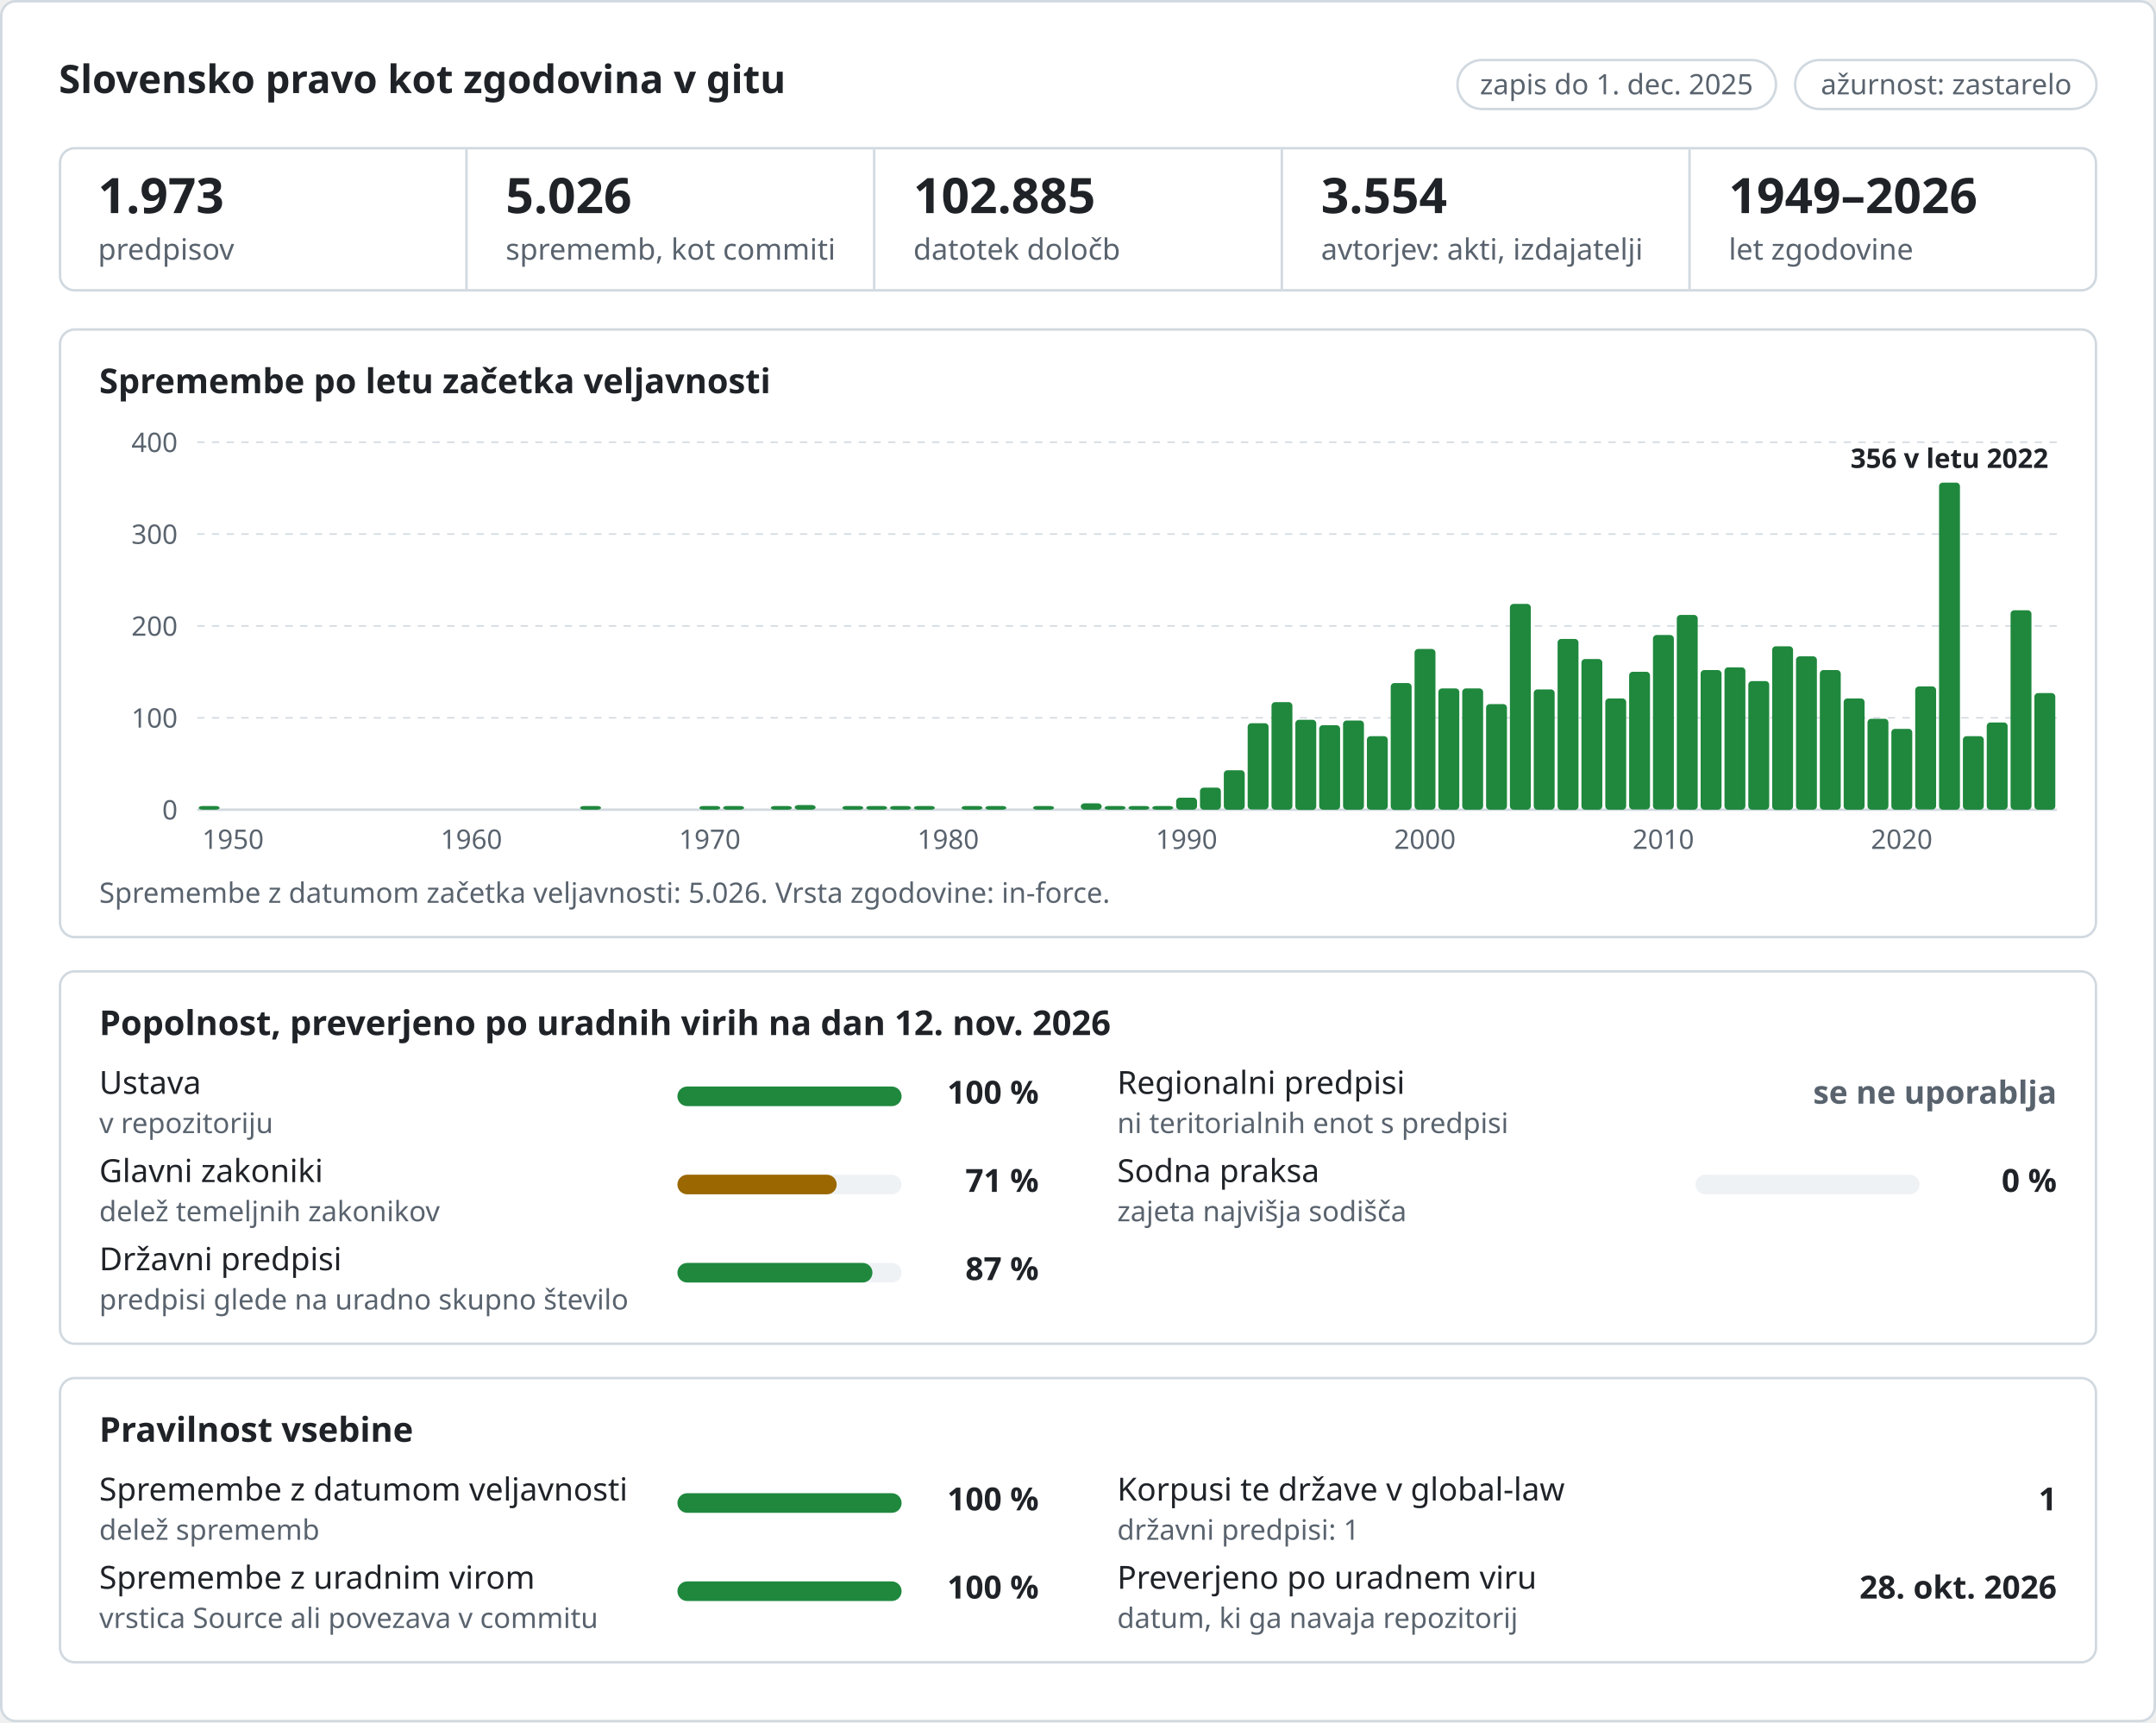
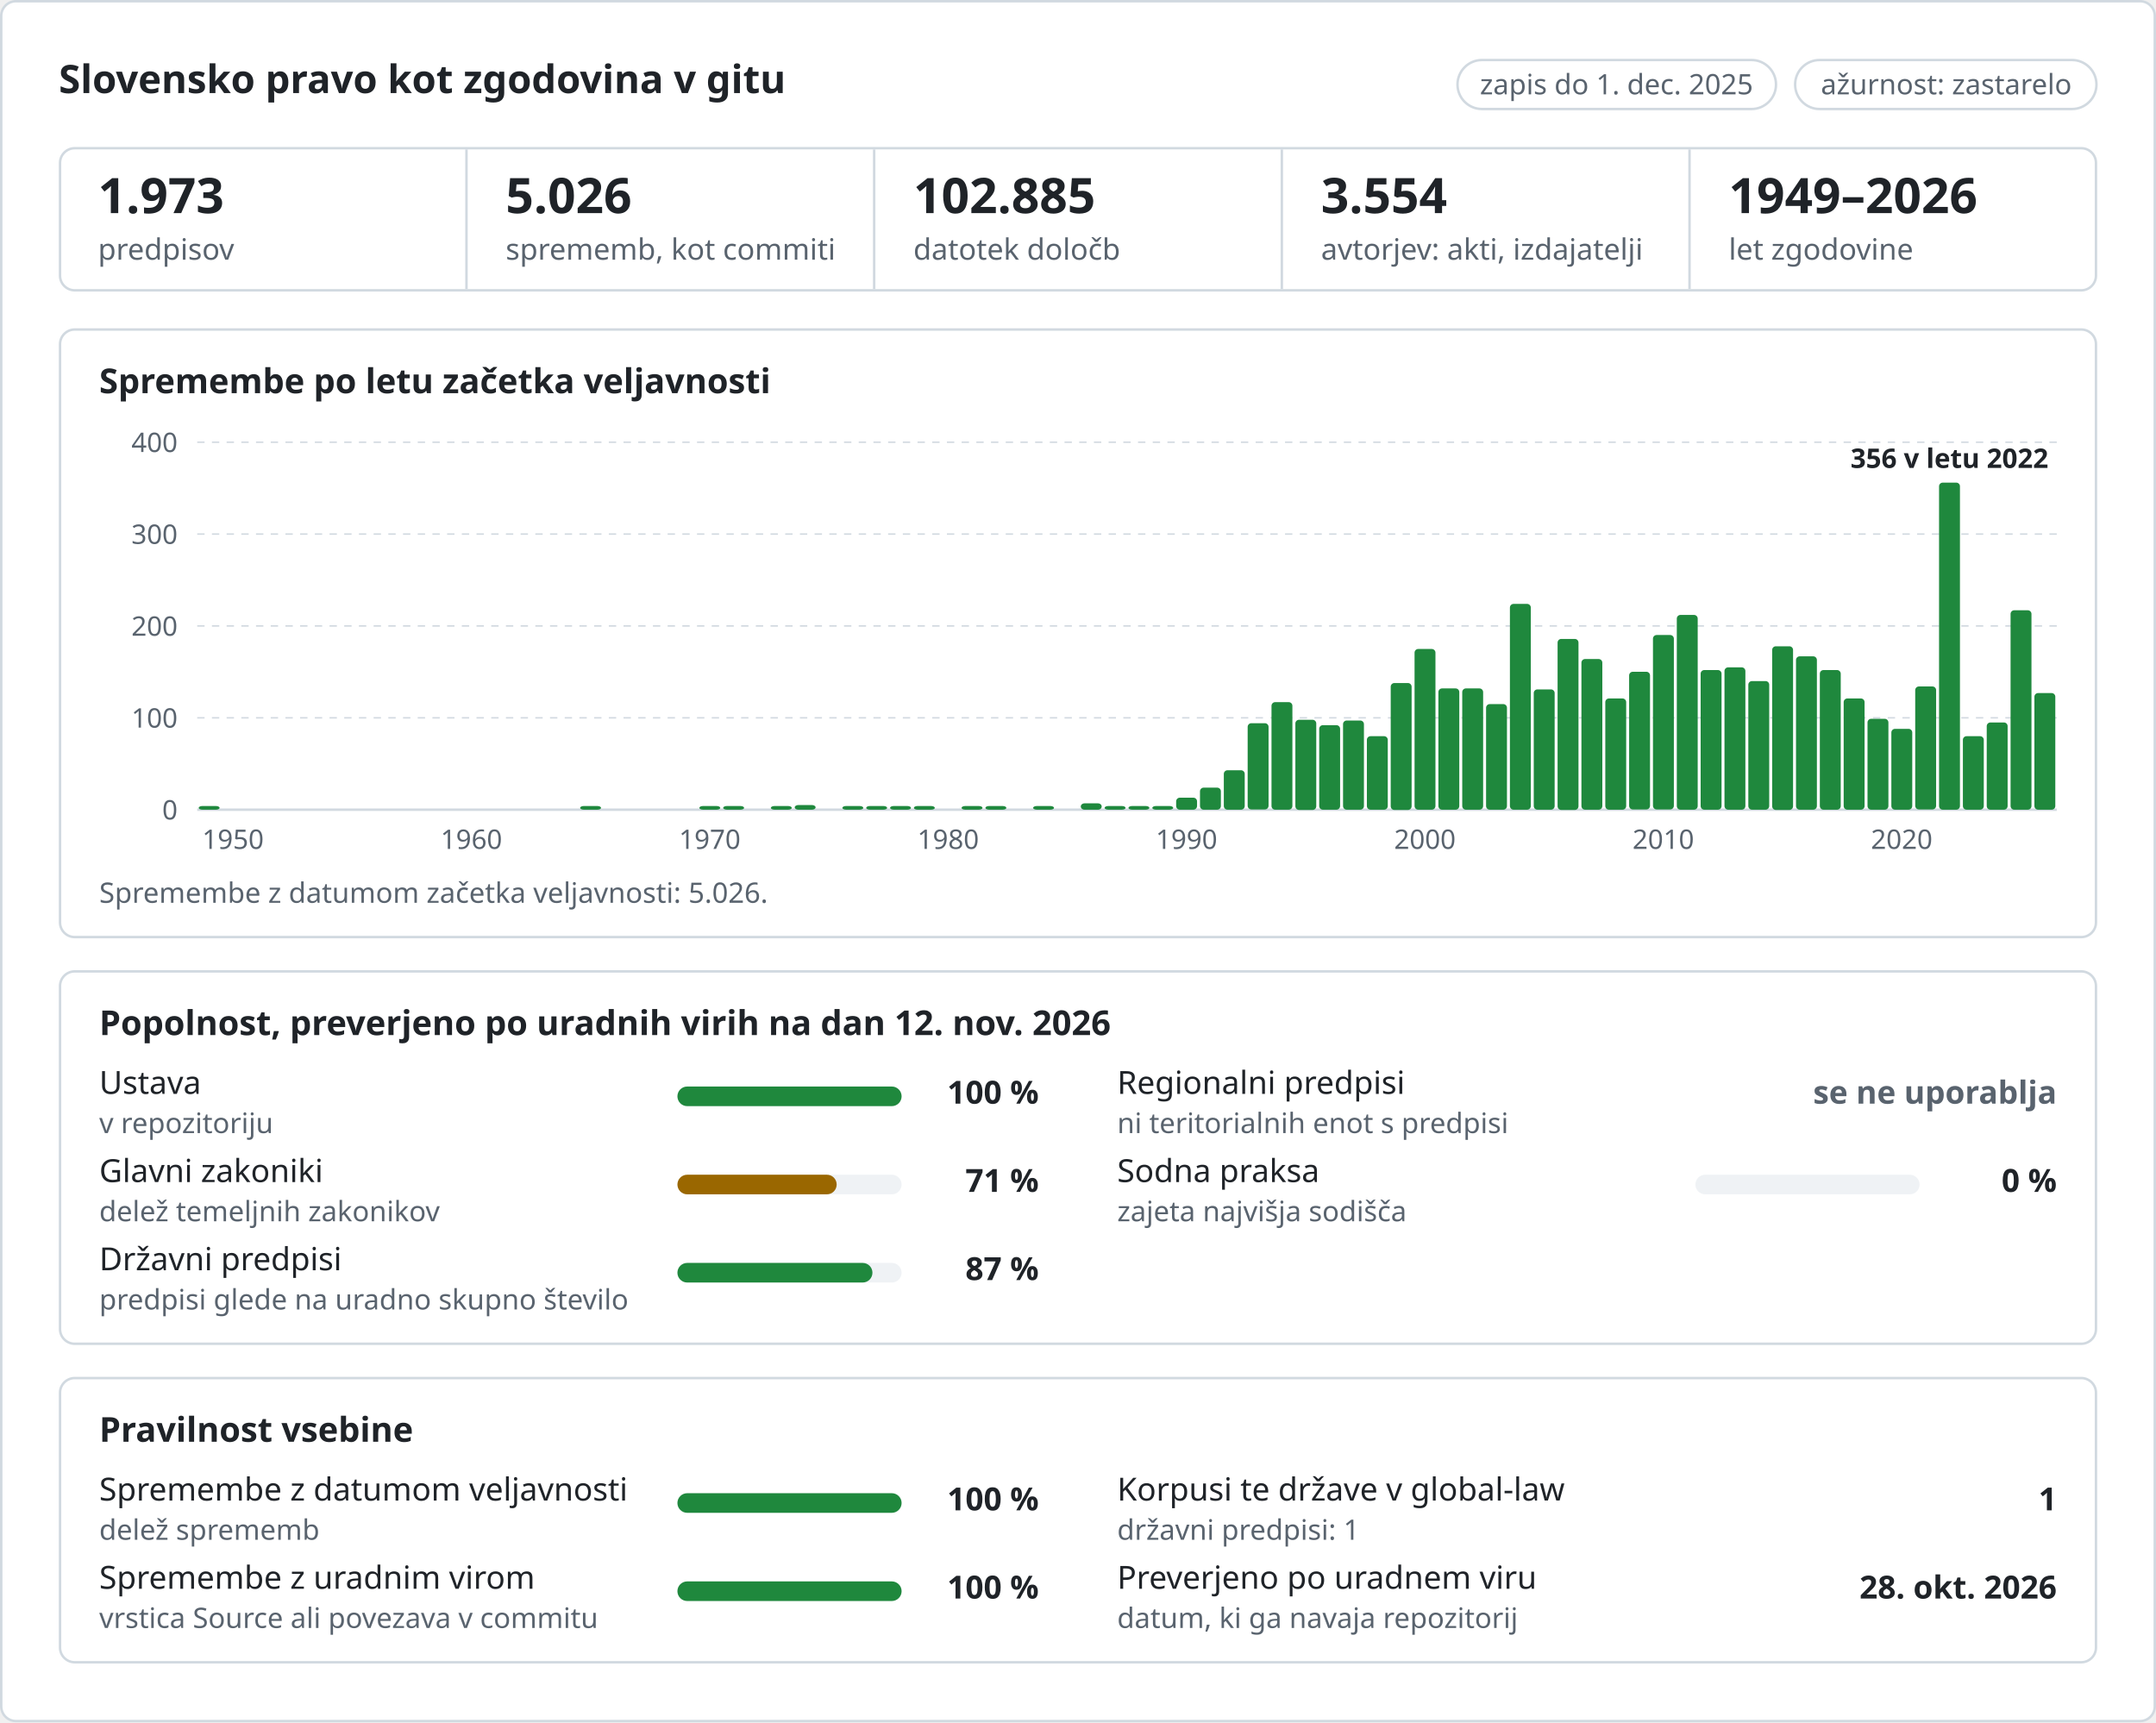
<svg xmlns="http://www.w3.org/2000/svg" width="880" height="703" viewBox="0 0 880 703" font-family="-apple-system,BlinkMacSystemFont,Segoe UI,Noto Sans,Helvetica,Arial,sans-serif">
  <rect x="0.5" y="0.5" width="879" height="702" rx="6" fill="#ffffff" stroke="#d1d9e0" />
  <text x="24" y="38" font-size="16" font-weight="600" fill="#1f2328">Slovensko pravo kot zgodovina v gitu</text>
  <rect x="594.9" y="24.5" width="130" height="20" rx="10" fill="none" stroke="#d1d9e0" />
  <text x="659.8" y="38.5" font-size="11.5" font-weight="500" text-anchor="middle" fill="#59636e">zapis do 1. dec. 2025</text>
  <rect x="732.7" y="24.5" width="123" height="20" rx="10" fill="none" stroke="#d1d9e0" />
  <text x="794.4" y="38.5" font-size="11.5" font-weight="500" text-anchor="middle" fill="#59636e">ažurnost: zastarelo</text>
  <rect x="24.5" y="60.5" width="831" height="58" rx="6" fill="#ffffff" stroke="#d1d9e0" />
  <text x="40.0" y="87" font-size="20" font-weight="600" fill="#1f2328">1.973</text>
  <text x="40.0" y="106" font-size="12" fill="#59636e">predpisov</text>
  <line x1="190.4" y1="61" x2="190.4" y2="118" stroke="#d1d9e0" />
  <text x="206.4" y="87" font-size="20" font-weight="600" fill="#1f2328">5.026</text>
  <text x="206.4" y="106" font-size="12" fill="#59636e">sprememb, kot commiti</text>
  <line x1="356.8" y1="61" x2="356.8" y2="118" stroke="#d1d9e0" />
  <text x="372.8" y="87" font-size="20" font-weight="600" fill="#1f2328">102.885</text>
  <text x="372.8" y="106" font-size="12" fill="#59636e">datotek določb</text>
  <line x1="523.2" y1="61" x2="523.2" y2="118" stroke="#d1d9e0" />
  <text x="539.2" y="87" font-size="20" font-weight="600" fill="#1f2328">3.554</text>
  <text x="539.2" y="106" font-size="12" fill="#59636e" textLength="142" lengthAdjust="spacingAndGlyphs">avtorjev: akti, izdajatelji</text>
  <line x1="689.6" y1="61" x2="689.6" y2="118" stroke="#d1d9e0" />
  <text x="705.6" y="87" font-size="20" font-weight="600" fill="#1f2328">1949–2026</text>
  <text x="705.6" y="106" font-size="12" fill="#59636e">let zgodovine</text>
  <rect x="24.5" y="134.5" width="831" height="248" rx="6" fill="#ffffff" stroke="#d1d9e0" />
  <text x="40.5" y="160.5" font-size="14" font-weight="600" fill="#1f2328">Spremembe po letu začetka veljavnosti</text>
  <line x1="80.5" y1="330.5" x2="839.5" y2="330.5" stroke="#d1d9e0" stroke-width="1" />
  <text x="72.5" y="334.5" font-size="11" text-anchor="end" fill="#59636e">0</text>
  <line x1="80.5" y1="293.0" x2="839.5" y2="293.0" stroke="#d1d9e0" stroke-width="0.6" stroke-dasharray="3 3" />
  <text x="72.5" y="297.0" font-size="11" text-anchor="end" fill="#59636e">100</text>
  <line x1="80.5" y1="255.5" x2="839.5" y2="255.5" stroke="#d1d9e0" stroke-width="0.6" stroke-dasharray="3 3" />
  <text x="72.5" y="259.5" font-size="11" text-anchor="end" fill="#59636e">200</text>
  <line x1="80.5" y1="218.0" x2="839.5" y2="218.0" stroke="#d1d9e0" stroke-width="0.6" stroke-dasharray="3 3" />
  <text x="72.5" y="222.0" font-size="11" text-anchor="end" fill="#59636e">300</text>
  <line x1="80.5" y1="180.5" x2="839.5" y2="180.5" stroke="#d1d9e0" stroke-width="0.6" stroke-dasharray="3 3" />
  <text x="72.5" y="184.5" font-size="11" text-anchor="end" fill="#59636e">400</text>
  <rect x="81.10" y="329.0" width="8.53" height="1.5" rx="1.5" fill="#1f883d" />
  <text x="95.1" y="346.5" font-size="11" text-anchor="middle" fill="#59636e">1950</text>
  <text x="192.4" y="346.5" font-size="11" text-anchor="middle" fill="#59636e">1960</text>
  <rect x="236.79" y="329.0" width="8.53" height="1.5" rx="1.5" fill="#1f883d" />
  <rect x="285.45" y="329.0" width="8.53" height="1.5" rx="1.5" fill="#1f883d" />
  <text x="289.7" y="346.5" font-size="11" text-anchor="middle" fill="#59636e">1970</text>
  <rect x="295.18" y="329.0" width="8.53" height="1.5" rx="1.5" fill="#1f883d" />
  <rect x="314.64" y="329.0" width="8.53" height="1.5" rx="1.5" fill="#1f883d" />
  <rect x="324.37" y="328.6" width="8.53" height="1.9" rx="1.5" fill="#1f883d" />
  <rect x="343.83" y="329.0" width="8.53" height="1.5" rx="1.5" fill="#1f883d" />
  <rect x="353.56" y="329.0" width="8.53" height="1.5" rx="1.5" fill="#1f883d" />
  <rect x="363.29" y="329.0" width="8.53" height="1.5" rx="1.5" fill="#1f883d" />
  <rect x="373.02" y="329.0" width="8.53" height="1.5" rx="1.5" fill="#1f883d" />
  <text x="387.0" y="346.5" font-size="11" text-anchor="middle" fill="#59636e">1980</text>
  <rect x="392.48" y="329.0" width="8.53" height="1.5" rx="1.5" fill="#1f883d" />
  <rect x="402.22" y="329.0" width="8.53" height="1.5" rx="1.5" fill="#1f883d" />
  <rect x="421.68" y="329.0" width="8.53" height="1.5" rx="1.5" fill="#1f883d" />
  <rect x="441.14" y="327.9" width="8.53" height="2.6" rx="1.5" fill="#1f883d" />
  <rect x="450.87" y="329.0" width="8.53" height="1.5" rx="1.5" fill="#1f883d" />
  <rect x="460.60" y="329.0" width="8.53" height="1.5" rx="1.5" fill="#1f883d" />
  <rect x="470.33" y="329.0" width="8.53" height="1.5" rx="1.5" fill="#1f883d" />
  <rect x="480.06" y="325.6" width="8.53" height="4.9" rx="1.5" fill="#1f883d" />
  <text x="484.3" y="346.5" font-size="11" text-anchor="middle" fill="#59636e">1990</text>
  <rect x="489.79" y="321.5" width="8.53" height="9.0" rx="1.5" fill="#1f883d" />
  <rect x="499.52" y="314.4" width="8.53" height="16.1" rx="1.5" fill="#1f883d" />
  <rect x="509.25" y="295.2" width="8.53" height="35.2" rx="1.5" fill="#1f883d" />
  <rect x="518.98" y="286.6" width="8.53" height="43.9" rx="1.5" fill="#1f883d" />
  <rect x="528.72" y="293.8" width="8.53" height="36.8" rx="1.5" fill="#1f883d" />
  <rect x="538.45" y="296.0" width="8.53" height="34.5" rx="1.5" fill="#1f883d" />
  <rect x="548.18" y="294.1" width="8.53" height="36.4" rx="1.5" fill="#1f883d" />
  <rect x="557.91" y="300.5" width="8.53" height="30.0" rx="1.5" fill="#1f883d" />
  <rect x="567.64" y="278.8" width="8.53" height="51.8" rx="1.5" fill="#1f883d" />
  <rect x="577.37" y="264.9" width="8.53" height="65.6" rx="1.5" fill="#1f883d" />
  <text x="581.6" y="346.5" font-size="11" text-anchor="middle" fill="#59636e">2000</text>
  <rect x="587.10" y="281.0" width="8.53" height="49.5" rx="1.5" fill="#1f883d" />
  <rect x="596.83" y="281.0" width="8.53" height="49.5" rx="1.5" fill="#1f883d" />
  <rect x="606.56" y="287.4" width="8.53" height="43.1" rx="1.5" fill="#1f883d" />
  <rect x="616.29" y="246.5" width="8.53" height="84.0" rx="1.5" fill="#1f883d" />
  <rect x="626.02" y="281.4" width="8.53" height="49.1" rx="1.5" fill="#1f883d" />
  <rect x="635.75" y="260.8" width="8.53" height="69.8" rx="1.5" fill="#1f883d" />
  <rect x="645.48" y="269.0" width="8.53" height="61.5" rx="1.5" fill="#1f883d" />
  <rect x="655.22" y="285.1" width="8.53" height="45.4" rx="1.5" fill="#1f883d" />
  <rect x="664.95" y="274.2" width="8.53" height="56.2" rx="1.5" fill="#1f883d" />
  <rect x="674.68" y="259.2" width="8.53" height="71.2" rx="1.5" fill="#1f883d" />
  <text x="678.9" y="346.5" font-size="11" text-anchor="middle" fill="#59636e">2010</text>
  <rect x="684.41" y="251.0" width="8.53" height="79.5" rx="1.5" fill="#1f883d" />
  <rect x="694.14" y="273.5" width="8.53" height="57.0" rx="1.5" fill="#1f883d" />
  <rect x="703.87" y="272.4" width="8.53" height="58.1" rx="1.5" fill="#1f883d" />
  <rect x="713.60" y="278.0" width="8.53" height="52.5" rx="1.5" fill="#1f883d" />
  <rect x="723.33" y="263.8" width="8.53" height="66.8" rx="1.5" fill="#1f883d" />
  <rect x="733.06" y="267.9" width="8.53" height="62.6" rx="1.5" fill="#1f883d" />
  <rect x="742.79" y="273.5" width="8.53" height="57.0" rx="1.5" fill="#1f883d" />
  <rect x="752.52" y="285.1" width="8.53" height="45.4" rx="1.5" fill="#1f883d" />
  <rect x="762.25" y="293.4" width="8.53" height="37.1" rx="1.5" fill="#1f883d" />
  <rect x="771.98" y="297.5" width="8.53" height="33.0" rx="1.5" fill="#1f883d" />
  <text x="776.2" y="346.5" font-size="11" text-anchor="middle" fill="#59636e">2020</text>
  <rect x="781.72" y="280.2" width="8.53" height="50.2" rx="1.5" fill="#1f883d" />
  <rect x="791.45" y="197.0" width="8.53" height="133.5" rx="1.5" fill="#1f883d" />
  <text x="795.7" y="191.0" font-size="11" font-weight="600" text-anchor="middle" fill="#1f2328">356 v letu 2022</text>
  <rect x="801.18" y="300.5" width="8.53" height="30.0" rx="1.5" fill="#1f883d" />
  <rect x="810.91" y="294.9" width="8.53" height="35.6" rx="1.5" fill="#1f883d" />
  <rect x="820.64" y="249.1" width="8.53" height="81.4" rx="1.5" fill="#1f883d" />
  <rect x="830.37" y="282.9" width="8.53" height="47.6" rx="1.5" fill="#1f883d" />
-   <text x="40.5" y="368.5" font-size="11.5" fill="#59636e">Spremembe z datumom začetka veljavnosti: 5.026. Vrsta zgodovine: in-force.</text>
+   <text x="40.5" y="368.5" font-size="11.5" fill="#59636e">Spremembe z datumom začetka veljavnosti: 5.026.</text>
  <rect x="24.5" y="396.5" width="831" height="152" rx="6" fill="#ffffff" stroke="#d1d9e0" />
  <text x="40.5" y="422.5" font-size="14" font-weight="600" fill="#1f2328">Popolnost, preverjeno po uradnih virih na dan 12. nov. 2026</text>
  <text x="40.5" y="446.5" font-size="13" fill="#1f2328">Ustava</text>
  <text x="40.5" y="462.5" font-size="11.5" fill="#59636e">v repozitoriju</text>
  <g>
    <rect x="276.5" y="443.5" width="91.5" height="8" rx="4" fill="#eff2f5" />
    <rect x="276.5" y="443.5" width="91.5" height="8" rx="4" fill="#1f883d" />
  </g>
  <text x="424.0" y="450.5" font-size="13" font-weight="600" text-anchor="end" fill="#1f2328">100 %</text>
  <text x="40.5" y="482.5" font-size="13" fill="#1f2328">Glavni zakoniki</text>
  <text x="40.5" y="498.5" font-size="11.5" fill="#59636e">delež temeljnih zakonikov</text>
  <g>
    <rect x="276.5" y="479.5" width="91.5" height="8" rx="4" fill="#eff2f5" />
    <rect x="276.5" y="479.5" width="65.0" height="8" rx="4" fill="#9a6700" />
  </g>
  <text x="424.0" y="486.5" font-size="13" font-weight="600" text-anchor="end" fill="#1f2328">71 %</text>
  <text x="40.5" y="518.5" font-size="13" fill="#1f2328">Državni predpisi</text>
  <text x="40.5" y="534.5" font-size="11.5" fill="#59636e">predpisi glede na uradno skupno število</text>
  <g>
    <rect x="276.5" y="515.5" width="91.5" height="8" rx="4" fill="#eff2f5" />
    <rect x="276.5" y="515.5" width="79.6" height="8" rx="4" fill="#1f883d" />
  </g>
  <text x="424.0" y="522.5" font-size="13" font-weight="600" text-anchor="end" fill="#1f2328">87 %</text>
  <text x="456.0" y="446.5" font-size="13" fill="#1f2328">Regionalni predpisi</text>
  <text x="456.0" y="462.5" font-size="11.5" fill="#59636e">ni teritorialnih enot s predpisi</text>
  <text x="839.5" y="450.5" font-size="13" font-weight="600" text-anchor="end" fill="#59636e">se ne uporablja</text>
  <text x="456.0" y="482.5" font-size="13" fill="#1f2328">Sodna praksa</text>
  <text x="456.0" y="498.5" font-size="11.5" fill="#59636e">zajeta najvišja sodišča</text>
  <g>
    <rect x="692.0" y="479.5" width="91.5" height="8" rx="4" fill="#eff2f5" />
  </g>
  <text x="839.5" y="486.5" font-size="13" font-weight="600" text-anchor="end" fill="#1f2328">0 %</text>
  <rect x="24.5" y="562.5" width="831" height="116" rx="6" fill="#ffffff" stroke="#d1d9e0" />
  <text x="40.5" y="588.5" font-size="14" font-weight="600" fill="#1f2328">Pravilnost vsebine</text>
  <text x="40.5" y="612.5" font-size="13" fill="#1f2328">Spremembe z datumom veljavnosti</text>
  <text x="40.5" y="628.5" font-size="11.5" fill="#59636e">delež sprememb</text>
  <g>
    <rect x="276.5" y="609.5" width="91.5" height="8" rx="4" fill="#eff2f5" />
    <rect x="276.5" y="609.5" width="91.5" height="8" rx="4" fill="#1f883d" />
  </g>
  <text x="424.0" y="616.5" font-size="13" font-weight="600" text-anchor="end" fill="#1f2328">100 %</text>
  <text x="40.5" y="648.5" font-size="13" fill="#1f2328">Spremembe z uradnim virom</text>
  <text x="40.5" y="664.5" font-size="11.5" fill="#59636e">vrstica Source ali povezava v commitu</text>
  <g>
    <rect x="276.5" y="645.5" width="91.5" height="8" rx="4" fill="#eff2f5" />
    <rect x="276.5" y="645.5" width="91.5" height="8" rx="4" fill="#1f883d" />
  </g>
  <text x="424.0" y="652.5" font-size="13" font-weight="600" text-anchor="end" fill="#1f2328">100 %</text>
  <text x="456.0" y="612.5" font-size="13" fill="#1f2328">Korpusi te države v global-law</text>
  <text x="456.0" y="628.5" font-size="11.5" fill="#59636e">državni predpisi: 1</text>
  <text x="839.5" y="616.5" font-size="13" font-weight="600" text-anchor="end" fill="#1f2328">1</text>
  <text x="456.0" y="648.5" font-size="13" fill="#1f2328">Preverjeno po uradnem viru</text>
  <text x="456.0" y="664.5" font-size="11.5" fill="#59636e">datum, ki ga navaja repozitorij</text>
  <text x="839.5" y="652.5" font-size="13" font-weight="600" text-anchor="end" fill="#1f2328">28. okt. 2026</text>
</svg>
